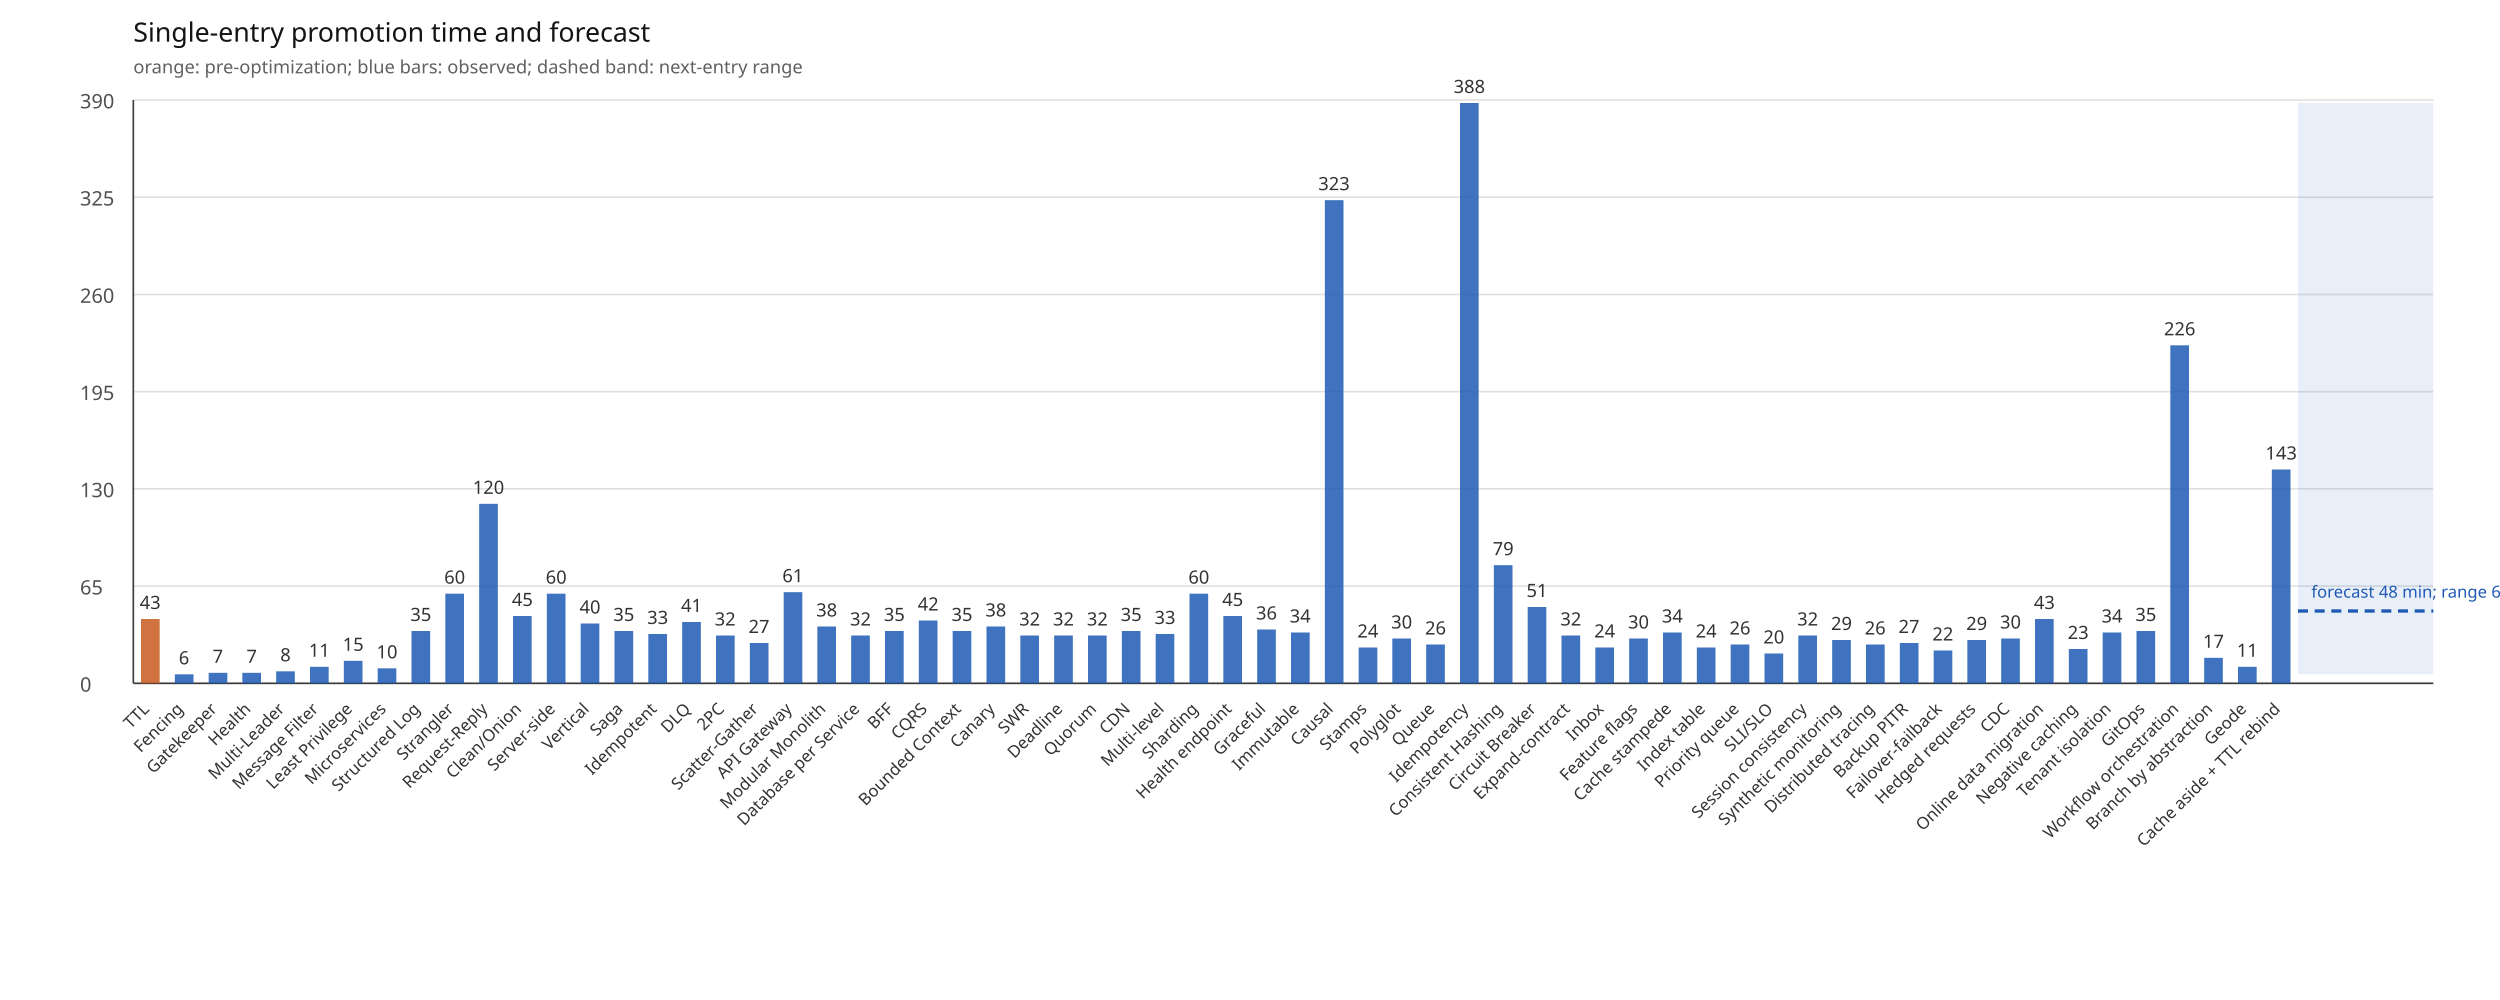
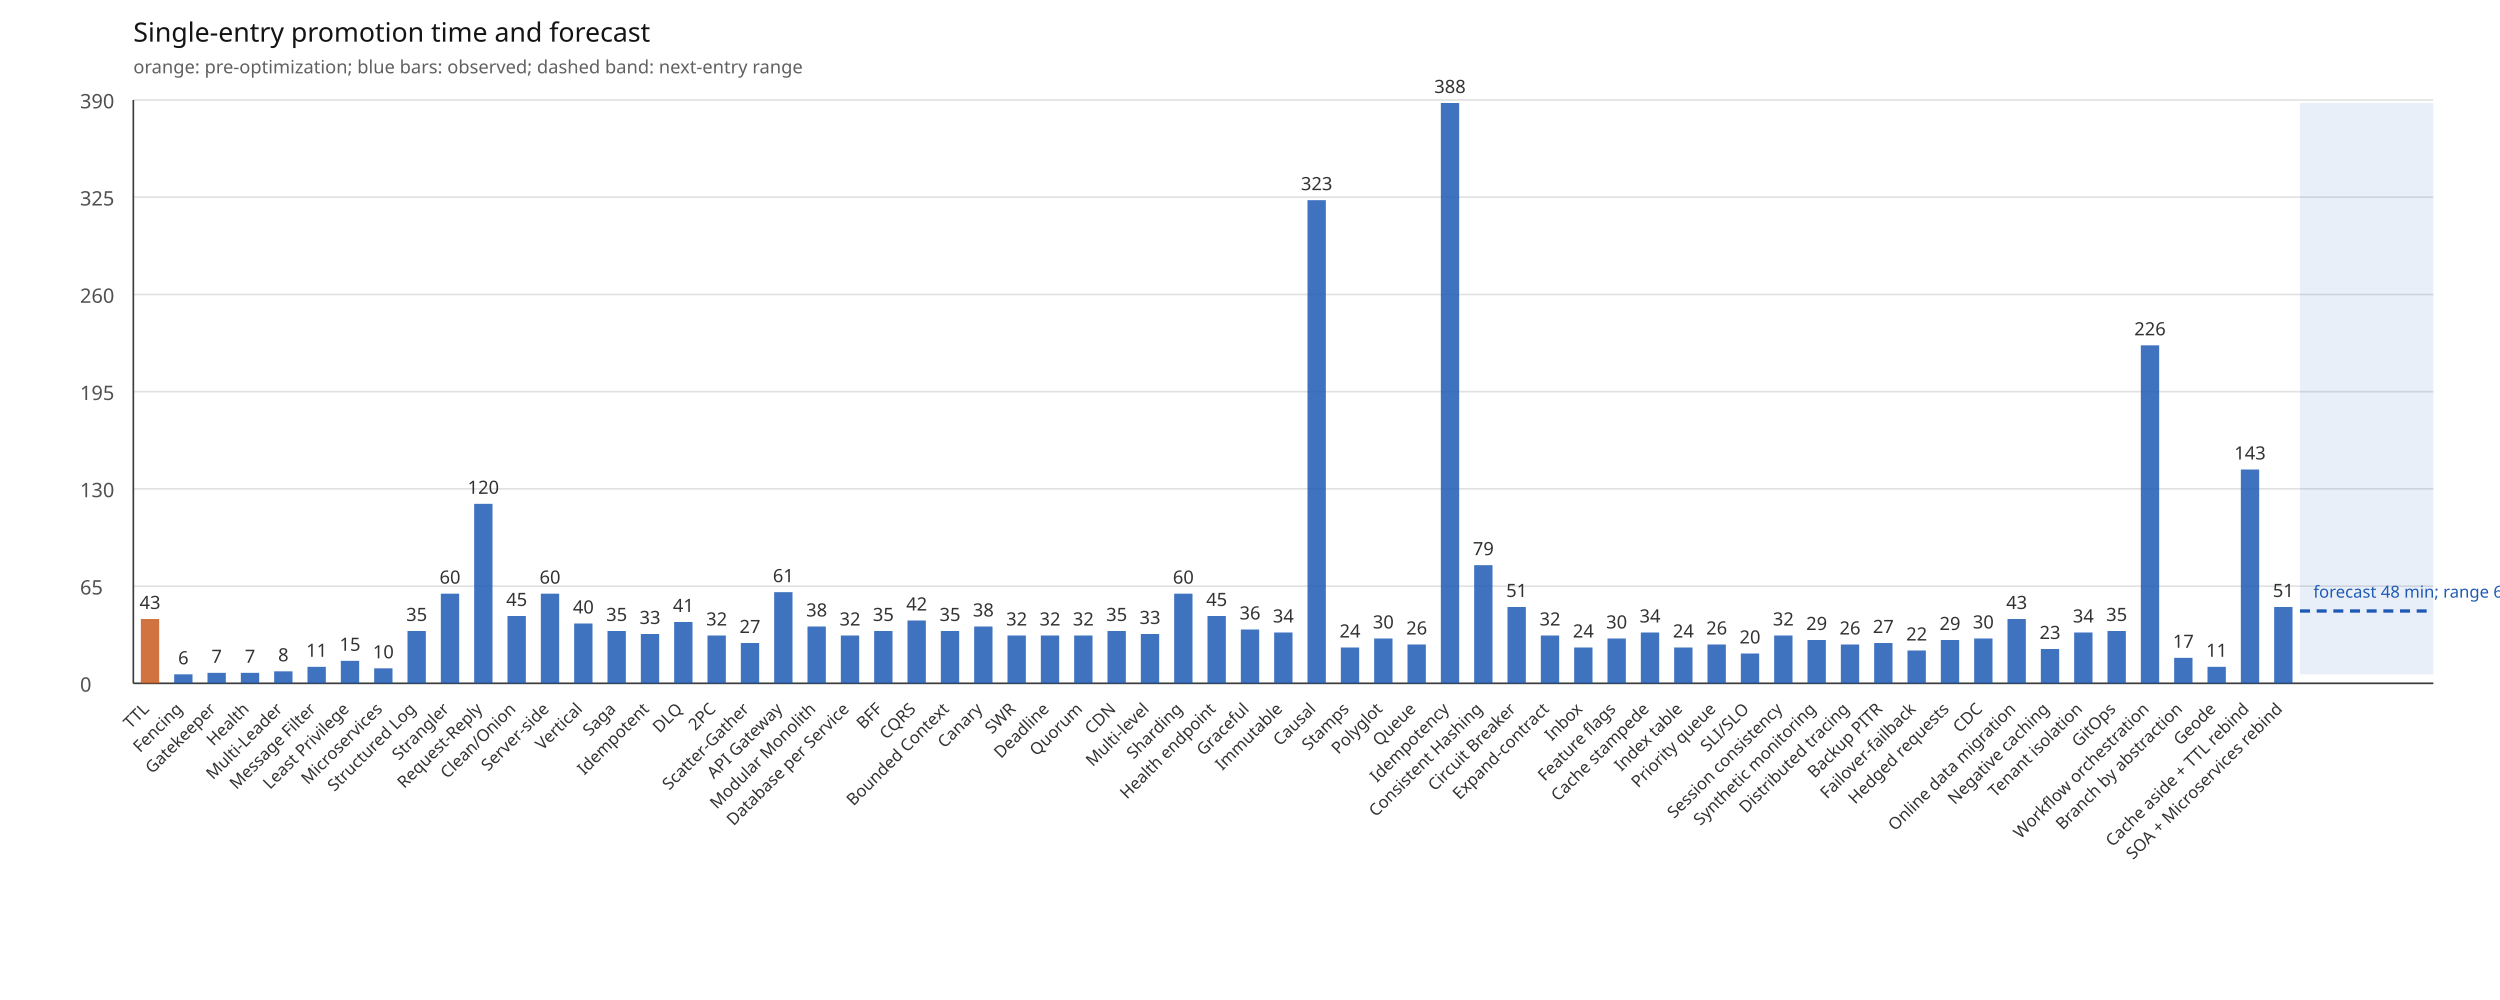
<svg xmlns="http://www.w3.org/2000/svg" width="1500" height="600" viewBox="0 0 1500 600">
  <rect width="100%" height="100%" fill="white" />
  <line x1="80" y1="410.0" x2="1460" y2="410.0" stroke="#e1e1e1" />
  <text x="48" y="415.0" font-family="Verdana" font-size="12" fill="#505050">0</text>
  <line x1="80" y1="351.7" x2="1460" y2="351.7" stroke="#e1e1e1" />
  <text x="48" y="356.7" font-family="Verdana" font-size="12" fill="#505050">65</text>
  <line x1="80" y1="293.3" x2="1460" y2="293.3" stroke="#e1e1e1" />
  <text x="48" y="298.3" font-family="Verdana" font-size="12" fill="#505050">130</text>
  <line x1="80" y1="235.0" x2="1460" y2="235.0" stroke="#e1e1e1" />
  <text x="48" y="240.0" font-family="Verdana" font-size="12" fill="#505050">195</text>
  <line x1="80" y1="176.7" x2="1460" y2="176.7" stroke="#e1e1e1" />
  <text x="48" y="181.7" font-family="Verdana" font-size="12" fill="#505050">260</text>
  <line x1="80" y1="118.3" x2="1460" y2="118.3" stroke="#e1e1e1" />
  <text x="48" y="123.3" font-family="Verdana" font-size="12" fill="#505050">325</text>
  <line x1="80" y1="60.0" x2="1460" y2="60.0" stroke="#e1e1e1" />
  <text x="48" y="65.0" font-family="Verdana" font-size="12" fill="#505050">390</text>
  <line x1="80" y1="60" x2="80" y2="410" stroke="#3c3c3c" />
  <line x1="80" y1="410" x2="1460" y2="410" stroke="#3c3c3c" />
-   <rect x="1378.8" y="61.8" width="81.2" height="342.8" fill="#1e5ab4" opacity="0.10" />
-   <line x1="1378.8" y1="366.6" x2="1460.0" y2="366.6" stroke="#1e5ab4" stroke-width="2" stroke-dasharray="6 4" />
-   <text x="1386.8" y="358.6" font-family="Verdana" font-size="10" fill="#1e5ab4">forecast 48 min; range 6-388 (n=64)</text>
-   <rect x="84.6" y="371.4" width="11.2" height="38.6" fill="#c85a1e" opacity="0.85" />
-   <text x="90.1" y="365.4" text-anchor="middle" font-family="Verdana" font-size="11" fill="#323232">43</text>
-   <text x="90.1" y="426.0" text-anchor="end" transform="rotate(-45 90.1 426.0)" font-family="Verdana" font-size="10" fill="#323232">TTL</text>
-   <rect x="104.9" y="404.6" width="11.2" height="5.4" fill="#1e5ab4" opacity="0.85" />
-   <text x="110.4" y="398.6" text-anchor="middle" font-family="Verdana" font-size="11" fill="#323232">6</text>
-   <text x="110.4" y="426.0" text-anchor="end" transform="rotate(-45 110.4 426.0)" font-family="Verdana" font-size="10" fill="#323232">Fencing</text>
-   <rect x="125.2" y="403.7" width="11.2" height="6.3" fill="#1e5ab4" opacity="0.85" />
-   <text x="130.7" y="397.7" text-anchor="middle" font-family="Verdana" font-size="11" fill="#323232">7</text>
-   <text x="130.7" y="426.0" text-anchor="end" transform="rotate(-45 130.7 426.0)" font-family="Verdana" font-size="10" fill="#323232">Gatekeeper</text>
-   <rect x="145.4" y="403.7" width="11.2" height="6.3" fill="#1e5ab4" opacity="0.85" />
-   <text x="151.0" y="397.7" text-anchor="middle" font-family="Verdana" font-size="11" fill="#323232">7</text>
-   <text x="151.0" y="426.0" text-anchor="end" transform="rotate(-45 151.0 426.0)" font-family="Verdana" font-size="10" fill="#323232">Health</text>
-   <rect x="165.7" y="402.8" width="11.2" height="7.2" fill="#1e5ab4" opacity="0.85" />
-   <text x="171.3" y="396.8" text-anchor="middle" font-family="Verdana" font-size="11" fill="#323232">8</text>
-   <text x="171.3" y="426.0" text-anchor="end" transform="rotate(-45 171.3 426.0)" font-family="Verdana" font-size="10" fill="#323232">Multi-Leader</text>
-   <rect x="186.0" y="400.1" width="11.2" height="9.9" fill="#1e5ab4" opacity="0.85" />
-   <text x="191.6" y="394.1" text-anchor="middle" font-family="Verdana" font-size="11" fill="#323232">11</text>
-   <text x="191.6" y="426.0" text-anchor="end" transform="rotate(-45 191.6 426.0)" font-family="Verdana" font-size="10" fill="#323232">Message Filter</text>
-   <rect x="206.3" y="396.5" width="11.2" height="13.5" fill="#1e5ab4" opacity="0.85" />
-   <text x="211.9" y="390.5" text-anchor="middle" font-family="Verdana" font-size="11" fill="#323232">15</text>
-   <text x="211.9" y="426.0" text-anchor="end" transform="rotate(-45 211.9 426.0)" font-family="Verdana" font-size="10" fill="#323232">Least Privilege</text>
-   <rect x="226.6" y="401.0" width="11.2" height="9.0" fill="#1e5ab4" opacity="0.85" />
-   <text x="232.2" y="395.0" text-anchor="middle" font-family="Verdana" font-size="11" fill="#323232">10</text>
-   <text x="232.2" y="426.0" text-anchor="end" transform="rotate(-45 232.2 426.0)" font-family="Verdana" font-size="10" fill="#323232">Microservices</text>
-   <rect x="246.9" y="378.6" width="11.2" height="31.4" fill="#1e5ab4" opacity="0.85" />
-   <text x="252.5" y="372.6" text-anchor="middle" font-family="Verdana" font-size="11" fill="#323232">35</text>
-   <text x="252.5" y="426.0" text-anchor="end" transform="rotate(-45 252.5 426.0)" font-family="Verdana" font-size="10" fill="#323232">Structured Log</text>
-   <rect x="267.2" y="356.2" width="11.2" height="53.8" fill="#1e5ab4" opacity="0.85" />
-   <text x="272.8" y="350.2" text-anchor="middle" font-family="Verdana" font-size="11" fill="#323232">60</text>
-   <text x="272.8" y="426.0" text-anchor="end" transform="rotate(-45 272.8 426.0)" font-family="Verdana" font-size="10" fill="#323232">Strangler</text>
-   <rect x="287.5" y="302.3" width="11.2" height="107.7" fill="#1e5ab4" opacity="0.85" />
-   <text x="293.1" y="296.3" text-anchor="middle" font-family="Verdana" font-size="11" fill="#323232">120</text>
-   <text x="293.1" y="426.0" text-anchor="end" transform="rotate(-45 293.1 426.0)" font-family="Verdana" font-size="10" fill="#323232">Request-Reply</text>
-   <rect x="307.8" y="369.6" width="11.2" height="40.4" fill="#1e5ab4" opacity="0.85" />
-   <text x="313.4" y="363.6" text-anchor="middle" font-family="Verdana" font-size="11" fill="#323232">45</text>
-   <text x="313.4" y="426.0" text-anchor="end" transform="rotate(-45 313.4 426.0)" font-family="Verdana" font-size="10" fill="#323232">Clean/Onion</text>
-   <rect x="328.1" y="356.2" width="11.2" height="53.8" fill="#1e5ab4" opacity="0.85" />
-   <text x="333.7" y="350.2" text-anchor="middle" font-family="Verdana" font-size="11" fill="#323232">60</text>
-   <text x="333.7" y="426.0" text-anchor="end" transform="rotate(-45 333.7 426.0)" font-family="Verdana" font-size="10" fill="#323232">Server-side</text>
-   <rect x="348.4" y="374.1" width="11.2" height="35.9" fill="#1e5ab4" opacity="0.85" />
-   <text x="354.0" y="368.1" text-anchor="middle" font-family="Verdana" font-size="11" fill="#323232">40</text>
-   <text x="354.0" y="426.0" text-anchor="end" transform="rotate(-45 354.0 426.0)" font-family="Verdana" font-size="10" fill="#323232">Vertical</text>
-   <rect x="368.7" y="378.6" width="11.2" height="31.4" fill="#1e5ab4" opacity="0.85" />
-   <text x="374.3" y="372.6" text-anchor="middle" font-family="Verdana" font-size="11" fill="#323232">35</text>
-   <text x="374.3" y="426.0" text-anchor="end" transform="rotate(-45 374.3 426.0)" font-family="Verdana" font-size="10" fill="#323232">Saga</text>
-   <rect x="389.0" y="380.4" width="11.2" height="29.6" fill="#1e5ab4" opacity="0.85" />
-   <text x="394.6" y="374.4" text-anchor="middle" font-family="Verdana" font-size="11" fill="#323232">33</text>
-   <text x="394.6" y="426.0" text-anchor="end" transform="rotate(-45 394.6 426.0)" font-family="Verdana" font-size="10" fill="#323232">Idempotent</text>
-   <rect x="409.3" y="373.2" width="11.2" height="36.8" fill="#1e5ab4" opacity="0.85" />
-   <text x="414.9" y="367.2" text-anchor="middle" font-family="Verdana" font-size="11" fill="#323232">41</text>
-   <text x="414.9" y="426.0" text-anchor="end" transform="rotate(-45 414.9 426.0)" font-family="Verdana" font-size="10" fill="#323232">DLQ</text>
-   <rect x="429.6" y="381.3" width="11.2" height="28.7" fill="#1e5ab4" opacity="0.85" />
-   <text x="435.1" y="375.3" text-anchor="middle" font-family="Verdana" font-size="11" fill="#323232">32</text>
-   <text x="435.1" y="426.0" text-anchor="end" transform="rotate(-45 435.1 426.0)" font-family="Verdana" font-size="10" fill="#323232">2PC</text>
-   <rect x="449.9" y="385.8" width="11.2" height="24.2" fill="#1e5ab4" opacity="0.85" />
-   <text x="455.4" y="379.8" text-anchor="middle" font-family="Verdana" font-size="11" fill="#323232">27</text>
-   <text x="455.4" y="426.0" text-anchor="end" transform="rotate(-45 455.4 426.0)" font-family="Verdana" font-size="10" fill="#323232">Scatter-Gather</text>
-   <rect x="470.2" y="355.3" width="11.2" height="54.7" fill="#1e5ab4" opacity="0.85" />
-   <text x="475.7" y="349.3" text-anchor="middle" font-family="Verdana" font-size="11" fill="#323232">61</text>
-   <text x="475.7" y="426.0" text-anchor="end" transform="rotate(-45 475.7 426.0)" font-family="Verdana" font-size="10" fill="#323232">API Gateway</text>
-   <rect x="490.4" y="375.9" width="11.2" height="34.1" fill="#1e5ab4" opacity="0.85" />
-   <text x="496.0" y="369.9" text-anchor="middle" font-family="Verdana" font-size="11" fill="#323232">38</text>
-   <text x="496.0" y="426.0" text-anchor="end" transform="rotate(-45 496.0 426.0)" font-family="Verdana" font-size="10" fill="#323232">Modular Monolith</text>
-   <rect x="510.7" y="381.3" width="11.2" height="28.7" fill="#1e5ab4" opacity="0.85" />
-   <text x="516.3" y="375.3" text-anchor="middle" font-family="Verdana" font-size="11" fill="#323232">32</text>
-   <text x="516.3" y="426.0" text-anchor="end" transform="rotate(-45 516.3 426.0)" font-family="Verdana" font-size="10" fill="#323232">Database per Service</text>
-   <rect x="531.0" y="378.6" width="11.2" height="31.4" fill="#1e5ab4" opacity="0.85" />
-   <text x="536.6" y="372.6" text-anchor="middle" font-family="Verdana" font-size="11" fill="#323232">35</text>
-   <text x="536.6" y="426.0" text-anchor="end" transform="rotate(-45 536.6 426.0)" font-family="Verdana" font-size="10" fill="#323232">BFF</text>
-   <rect x="551.3" y="372.3" width="11.2" height="37.7" fill="#1e5ab4" opacity="0.85" />
-   <text x="556.9" y="366.3" text-anchor="middle" font-family="Verdana" font-size="11" fill="#323232">42</text>
-   <text x="556.9" y="426.0" text-anchor="end" transform="rotate(-45 556.9 426.0)" font-family="Verdana" font-size="10" fill="#323232">CQRS</text>
-   <rect x="571.6" y="378.6" width="11.2" height="31.4" fill="#1e5ab4" opacity="0.85" />
-   <text x="577.2" y="372.6" text-anchor="middle" font-family="Verdana" font-size="11" fill="#323232">35</text>
-   <text x="577.2" y="426.0" text-anchor="end" transform="rotate(-45 577.2 426.0)" font-family="Verdana" font-size="10" fill="#323232">Bounded Context</text>
-   <rect x="591.9" y="375.9" width="11.2" height="34.1" fill="#1e5ab4" opacity="0.85" />
-   <text x="597.5" y="369.9" text-anchor="middle" font-family="Verdana" font-size="11" fill="#323232">38</text>
-   <text x="597.5" y="426.0" text-anchor="end" transform="rotate(-45 597.5 426.0)" font-family="Verdana" font-size="10" fill="#323232">Canary</text>
-   <rect x="612.2" y="381.3" width="11.2" height="28.7" fill="#1e5ab4" opacity="0.85" />
-   <text x="617.8" y="375.3" text-anchor="middle" font-family="Verdana" font-size="11" fill="#323232">32</text>
-   <text x="617.8" y="426.0" text-anchor="end" transform="rotate(-45 617.8 426.0)" font-family="Verdana" font-size="10" fill="#323232">SWR</text>
-   <rect x="632.5" y="381.3" width="11.2" height="28.7" fill="#1e5ab4" opacity="0.85" />
-   <text x="638.1" y="375.3" text-anchor="middle" font-family="Verdana" font-size="11" fill="#323232">32</text>
-   <text x="638.1" y="426.0" text-anchor="end" transform="rotate(-45 638.1 426.0)" font-family="Verdana" font-size="10" fill="#323232">Deadline</text>
-   <rect x="652.8" y="381.3" width="11.2" height="28.7" fill="#1e5ab4" opacity="0.85" />
-   <text x="658.4" y="375.3" text-anchor="middle" font-family="Verdana" font-size="11" fill="#323232">32</text>
-   <text x="658.4" y="426.0" text-anchor="end" transform="rotate(-45 658.4 426.0)" font-family="Verdana" font-size="10" fill="#323232">Quorum</text>
-   <rect x="673.1" y="378.6" width="11.2" height="31.4" fill="#1e5ab4" opacity="0.85" />
-   <text x="678.7" y="372.6" text-anchor="middle" font-family="Verdana" font-size="11" fill="#323232">35</text>
-   <text x="678.7" y="426.0" text-anchor="end" transform="rotate(-45 678.7 426.0)" font-family="Verdana" font-size="10" fill="#323232">CDN</text>
-   <rect x="693.4" y="380.4" width="11.2" height="29.6" fill="#1e5ab4" opacity="0.85" />
-   <text x="699.0" y="374.4" text-anchor="middle" font-family="Verdana" font-size="11" fill="#323232">33</text>
-   <text x="699.0" y="426.0" text-anchor="end" transform="rotate(-45 699.0 426.0)" font-family="Verdana" font-size="10" fill="#323232">Multi-level</text>
-   <rect x="713.7" y="356.2" width="11.2" height="53.8" fill="#1e5ab4" opacity="0.85" />
-   <text x="719.3" y="350.2" text-anchor="middle" font-family="Verdana" font-size="11" fill="#323232">60</text>
-   <text x="719.3" y="426.0" text-anchor="end" transform="rotate(-45 719.3 426.0)" font-family="Verdana" font-size="10" fill="#323232">Sharding</text>
-   <rect x="734.0" y="369.6" width="11.2" height="40.4" fill="#1e5ab4" opacity="0.85" />
-   <text x="739.6" y="363.6" text-anchor="middle" font-family="Verdana" font-size="11" fill="#323232">45</text>
-   <text x="739.6" y="426.0" text-anchor="end" transform="rotate(-45 739.6 426.0)" font-family="Verdana" font-size="10" fill="#323232">Health endpoint</text>
-   <rect x="754.3" y="377.7" width="11.2" height="32.3" fill="#1e5ab4" opacity="0.85" />
-   <text x="759.9" y="371.7" text-anchor="middle" font-family="Verdana" font-size="11" fill="#323232">36</text>
-   <text x="759.9" y="426.0" text-anchor="end" transform="rotate(-45 759.9 426.0)" font-family="Verdana" font-size="10" fill="#323232">Graceful</text>
-   <rect x="774.6" y="379.5" width="11.2" height="30.5" fill="#1e5ab4" opacity="0.85" />
-   <text x="780.1" y="373.5" text-anchor="middle" font-family="Verdana" font-size="11" fill="#323232">34</text>
-   <text x="780.1" y="426.0" text-anchor="end" transform="rotate(-45 780.1 426.0)" font-family="Verdana" font-size="10" fill="#323232">Immutable</text>
-   <rect x="794.9" y="120.1" width="11.2" height="289.9" fill="#1e5ab4" opacity="0.85" />
-   <text x="800.4" y="114.1" text-anchor="middle" font-family="Verdana" font-size="11" fill="#323232">323</text>
-   <text x="800.4" y="426.0" text-anchor="end" transform="rotate(-45 800.4 426.0)" font-family="Verdana" font-size="10" fill="#323232">Causal</text>
-   <rect x="815.2" y="388.5" width="11.2" height="21.5" fill="#1e5ab4" opacity="0.85" />
-   <text x="820.7" y="382.5" text-anchor="middle" font-family="Verdana" font-size="11" fill="#323232">24</text>
-   <text x="820.7" y="426.0" text-anchor="end" transform="rotate(-45 820.7 426.0)" font-family="Verdana" font-size="10" fill="#323232">Stamps</text>
-   <rect x="835.4" y="383.1" width="11.2" height="26.9" fill="#1e5ab4" opacity="0.85" />
-   <text x="841.0" y="377.1" text-anchor="middle" font-family="Verdana" font-size="11" fill="#323232">30</text>
-   <text x="841.0" y="426.0" text-anchor="end" transform="rotate(-45 841.0 426.0)" font-family="Verdana" font-size="10" fill="#323232">Polyglot</text>
-   <rect x="855.7" y="386.7" width="11.2" height="23.3" fill="#1e5ab4" opacity="0.85" />
-   <text x="861.3" y="380.7" text-anchor="middle" font-family="Verdana" font-size="11" fill="#323232">26</text>
-   <text x="861.3" y="426.0" text-anchor="end" transform="rotate(-45 861.3 426.0)" font-family="Verdana" font-size="10" fill="#323232">Queue</text>
-   <rect x="876.0" y="61.8" width="11.2" height="348.2" fill="#1e5ab4" opacity="0.85" />
-   <text x="881.6" y="55.8" text-anchor="middle" font-family="Verdana" font-size="11" fill="#323232">388</text>
-   <text x="881.6" y="426.0" text-anchor="end" transform="rotate(-45 881.6 426.0)" font-family="Verdana" font-size="10" fill="#323232">Idempotency</text>
-   <rect x="896.3" y="339.1" width="11.2" height="70.9" fill="#1e5ab4" opacity="0.85" />
-   <text x="901.9" y="333.1" text-anchor="middle" font-family="Verdana" font-size="11" fill="#323232">79</text>
-   <text x="901.9" y="426.0" text-anchor="end" transform="rotate(-45 901.9 426.0)" font-family="Verdana" font-size="10" fill="#323232">Consistent Hashing</text>
-   <rect x="916.6" y="364.2" width="11.2" height="45.8" fill="#1e5ab4" opacity="0.85" />
-   <text x="922.2" y="358.2" text-anchor="middle" font-family="Verdana" font-size="11" fill="#323232">51</text>
-   <text x="922.2" y="426.0" text-anchor="end" transform="rotate(-45 922.2 426.0)" font-family="Verdana" font-size="10" fill="#323232">Circuit Breaker</text>
-   <rect x="936.9" y="381.3" width="11.2" height="28.7" fill="#1e5ab4" opacity="0.85" />
-   <text x="942.5" y="375.3" text-anchor="middle" font-family="Verdana" font-size="11" fill="#323232">32</text>
-   <text x="942.5" y="426.0" text-anchor="end" transform="rotate(-45 942.5 426.0)" font-family="Verdana" font-size="10" fill="#323232">Expand-contract</text>
-   <rect x="957.2" y="388.5" width="11.2" height="21.5" fill="#1e5ab4" opacity="0.85" />
-   <text x="962.8" y="382.5" text-anchor="middle" font-family="Verdana" font-size="11" fill="#323232">24</text>
-   <text x="962.8" y="426.0" text-anchor="end" transform="rotate(-45 962.8 426.0)" font-family="Verdana" font-size="10" fill="#323232">Inbox</text>
-   <rect x="977.5" y="383.1" width="11.2" height="26.9" fill="#1e5ab4" opacity="0.85" />
-   <text x="983.1" y="377.1" text-anchor="middle" font-family="Verdana" font-size="11" fill="#323232">30</text>
-   <text x="983.1" y="426.0" text-anchor="end" transform="rotate(-45 983.1 426.0)" font-family="Verdana" font-size="10" fill="#323232">Feature flags</text>
-   <rect x="997.8" y="379.5" width="11.2" height="30.5" fill="#1e5ab4" opacity="0.85" />
-   <text x="1003.4" y="373.5" text-anchor="middle" font-family="Verdana" font-size="11" fill="#323232">34</text>
-   <text x="1003.4" y="426.0" text-anchor="end" transform="rotate(-45 1003.4 426.0)" font-family="Verdana" font-size="10" fill="#323232">Cache stampede</text>
-   <rect x="1018.1" y="388.5" width="11.2" height="21.5" fill="#1e5ab4" opacity="0.85" />
-   <text x="1023.7" y="382.5" text-anchor="middle" font-family="Verdana" font-size="11" fill="#323232">24</text>
-   <text x="1023.7" y="426.0" text-anchor="end" transform="rotate(-45 1023.7 426.0)" font-family="Verdana" font-size="10" fill="#323232">Index table</text>
-   <rect x="1038.4" y="386.7" width="11.2" height="23.3" fill="#1e5ab4" opacity="0.85" />
-   <text x="1044.0" y="380.7" text-anchor="middle" font-family="Verdana" font-size="11" fill="#323232">26</text>
-   <text x="1044.0" y="426.0" text-anchor="end" transform="rotate(-45 1044.0 426.0)" font-family="Verdana" font-size="10" fill="#323232">Priority queue</text>
-   <rect x="1058.7" y="392.1" width="11.2" height="17.9" fill="#1e5ab4" opacity="0.85" />
-   <text x="1064.3" y="386.1" text-anchor="middle" font-family="Verdana" font-size="11" fill="#323232">20</text>
-   <text x="1064.3" y="426.0" text-anchor="end" transform="rotate(-45 1064.3 426.0)" font-family="Verdana" font-size="10" fill="#323232">SLI/SLO</text>
-   <rect x="1079.0" y="381.3" width="11.2" height="28.7" fill="#1e5ab4" opacity="0.85" />
-   <text x="1084.6" y="375.3" text-anchor="middle" font-family="Verdana" font-size="11" fill="#323232">32</text>
-   <text x="1084.6" y="426.0" text-anchor="end" transform="rotate(-45 1084.6 426.0)" font-family="Verdana" font-size="10" fill="#323232">Session consistency</text>
-   <rect x="1099.3" y="384.0" width="11.2" height="26.0" fill="#1e5ab4" opacity="0.85" />
-   <text x="1104.9" y="378.0" text-anchor="middle" font-family="Verdana" font-size="11" fill="#323232">29</text>
-   <text x="1104.9" y="426.0" text-anchor="end" transform="rotate(-45 1104.9 426.0)" font-family="Verdana" font-size="10" fill="#323232">Synthetic monitoring</text>
-   <rect x="1119.6" y="386.7" width="11.2" height="23.3" fill="#1e5ab4" opacity="0.85" />
-   <text x="1125.1" y="380.7" text-anchor="middle" font-family="Verdana" font-size="11" fill="#323232">26</text>
-   <text x="1125.1" y="426.0" text-anchor="end" transform="rotate(-45 1125.1 426.0)" font-family="Verdana" font-size="10" fill="#323232">Distributed tracing</text>
-   <rect x="1139.9" y="385.8" width="11.2" height="24.2" fill="#1e5ab4" opacity="0.85" />
-   <text x="1145.4" y="379.8" text-anchor="middle" font-family="Verdana" font-size="11" fill="#323232">27</text>
-   <text x="1145.4" y="426.0" text-anchor="end" transform="rotate(-45 1145.4 426.0)" font-family="Verdana" font-size="10" fill="#323232">Backup PITR</text>
-   <rect x="1160.2" y="390.3" width="11.2" height="19.7" fill="#1e5ab4" opacity="0.85" />
-   <text x="1165.7" y="384.3" text-anchor="middle" font-family="Verdana" font-size="11" fill="#323232">22</text>
-   <text x="1165.7" y="426.0" text-anchor="end" transform="rotate(-45 1165.7 426.0)" font-family="Verdana" font-size="10" fill="#323232">Failover-failback</text>
-   <rect x="1180.4" y="384.0" width="11.2" height="26.0" fill="#1e5ab4" opacity="0.85" />
-   <text x="1186.0" y="378.0" text-anchor="middle" font-family="Verdana" font-size="11" fill="#323232">29</text>
-   <text x="1186.0" y="426.0" text-anchor="end" transform="rotate(-45 1186.0 426.0)" font-family="Verdana" font-size="10" fill="#323232">Hedged requests</text>
-   <rect x="1200.7" y="383.1" width="11.2" height="26.9" fill="#1e5ab4" opacity="0.85" />
-   <text x="1206.3" y="377.1" text-anchor="middle" font-family="Verdana" font-size="11" fill="#323232">30</text>
-   <text x="1206.3" y="426.0" text-anchor="end" transform="rotate(-45 1206.3 426.0)" font-family="Verdana" font-size="10" fill="#323232">CDC</text>
-   <rect x="1221.0" y="371.4" width="11.2" height="38.6" fill="#1e5ab4" opacity="0.85" />
-   <text x="1226.6" y="365.4" text-anchor="middle" font-family="Verdana" font-size="11" fill="#323232">43</text>
-   <text x="1226.6" y="426.0" text-anchor="end" transform="rotate(-45 1226.6 426.0)" font-family="Verdana" font-size="10" fill="#323232">Online data migration</text>
-   <rect x="1241.3" y="389.4" width="11.2" height="20.6" fill="#1e5ab4" opacity="0.85" />
-   <text x="1246.9" y="383.4" text-anchor="middle" font-family="Verdana" font-size="11" fill="#323232">23</text>
-   <text x="1246.9" y="426.0" text-anchor="end" transform="rotate(-45 1246.9 426.0)" font-family="Verdana" font-size="10" fill="#323232">Negative caching</text>
-   <rect x="1261.6" y="379.5" width="11.2" height="30.5" fill="#1e5ab4" opacity="0.85" />
-   <text x="1267.2" y="373.5" text-anchor="middle" font-family="Verdana" font-size="11" fill="#323232">34</text>
-   <text x="1267.2" y="426.0" text-anchor="end" transform="rotate(-45 1267.2 426.0)" font-family="Verdana" font-size="10" fill="#323232">Tenant isolation</text>
-   <rect x="1281.9" y="378.6" width="11.2" height="31.4" fill="#1e5ab4" opacity="0.85" />
-   <text x="1287.5" y="372.6" text-anchor="middle" font-family="Verdana" font-size="11" fill="#323232">35</text>
-   <text x="1287.5" y="426.0" text-anchor="end" transform="rotate(-45 1287.5 426.0)" font-family="Verdana" font-size="10" fill="#323232">GitOps</text>
-   <rect x="1302.2" y="207.2" width="11.2" height="202.8" fill="#1e5ab4" opacity="0.85" />
-   <text x="1307.8" y="201.2" text-anchor="middle" font-family="Verdana" font-size="11" fill="#323232">226</text>
-   <text x="1307.8" y="426.0" text-anchor="end" transform="rotate(-45 1307.8 426.0)" font-family="Verdana" font-size="10" fill="#323232">Workflow orchestration</text>
-   <rect x="1322.5" y="394.7" width="11.2" height="15.3" fill="#1e5ab4" opacity="0.85" />
-   <text x="1328.1" y="388.7" text-anchor="middle" font-family="Verdana" font-size="11" fill="#323232">17</text>
-   <text x="1328.1" y="426.0" text-anchor="end" transform="rotate(-45 1328.1 426.0)" font-family="Verdana" font-size="10" fill="#323232">Branch by abstraction</text>
-   <rect x="1342.8" y="400.1" width="11.2" height="9.9" fill="#1e5ab4" opacity="0.85" />
-   <text x="1348.4" y="394.1" text-anchor="middle" font-family="Verdana" font-size="11" fill="#323232">11</text>
-   <text x="1348.4" y="426.0" text-anchor="end" transform="rotate(-45 1348.4 426.0)" font-family="Verdana" font-size="10" fill="#323232">Geode</text>
-   <rect x="1363.1" y="281.7" width="11.2" height="128.3" fill="#1e5ab4" opacity="0.85" />
-   <text x="1368.7" y="275.7" text-anchor="middle" font-family="Verdana" font-size="11" fill="#323232">143</text>
-   <text x="1368.7" y="426.0" text-anchor="end" transform="rotate(-45 1368.7 426.0)" font-family="Verdana" font-size="10" fill="#323232">Cache aside + TTL rebind</text>
+   <rect x="1380.0" y="61.8" width="80.0" height="342.8" fill="#1e5ab4" opacity="0.10" />
+   <line x1="1380.0" y1="366.6" x2="1460.0" y2="366.6" stroke="#1e5ab4" stroke-width="2" stroke-dasharray="6 4" />
+   <text x="1388.0" y="358.6" font-family="Verdana" font-size="10" fill="#1e5ab4">forecast 48 min; range 6-388 (n=65)</text>
+   <rect x="84.5" y="371.4" width="11.0" height="38.6" fill="#c85a1e" opacity="0.85" />
+   <text x="90.0" y="365.4" text-anchor="middle" font-family="Verdana" font-size="11" fill="#323232">43</text>
+   <text x="90.0" y="426.0" text-anchor="end" transform="rotate(-45 90.0 426.0)" font-family="Verdana" font-size="10" fill="#323232">TTL</text>
+   <rect x="104.5" y="404.6" width="11.0" height="5.4" fill="#1e5ab4" opacity="0.85" />
+   <text x="110.0" y="398.6" text-anchor="middle" font-family="Verdana" font-size="11" fill="#323232">6</text>
+   <text x="110.0" y="426.0" text-anchor="end" transform="rotate(-45 110.0 426.0)" font-family="Verdana" font-size="10" fill="#323232">Fencing</text>
+   <rect x="124.5" y="403.7" width="11.0" height="6.3" fill="#1e5ab4" opacity="0.85" />
+   <text x="130.0" y="397.7" text-anchor="middle" font-family="Verdana" font-size="11" fill="#323232">7</text>
+   <text x="130.0" y="426.0" text-anchor="end" transform="rotate(-45 130.0 426.0)" font-family="Verdana" font-size="10" fill="#323232">Gatekeeper</text>
+   <rect x="144.5" y="403.7" width="11.0" height="6.3" fill="#1e5ab4" opacity="0.85" />
+   <text x="150.0" y="397.7" text-anchor="middle" font-family="Verdana" font-size="11" fill="#323232">7</text>
+   <text x="150.0" y="426.0" text-anchor="end" transform="rotate(-45 150.0 426.0)" font-family="Verdana" font-size="10" fill="#323232">Health</text>
+   <rect x="164.5" y="402.8" width="11.0" height="7.2" fill="#1e5ab4" opacity="0.85" />
+   <text x="170.0" y="396.8" text-anchor="middle" font-family="Verdana" font-size="11" fill="#323232">8</text>
+   <text x="170.0" y="426.0" text-anchor="end" transform="rotate(-45 170.0 426.0)" font-family="Verdana" font-size="10" fill="#323232">Multi-Leader</text>
+   <rect x="184.5" y="400.1" width="11.0" height="9.9" fill="#1e5ab4" opacity="0.85" />
+   <text x="190.0" y="394.1" text-anchor="middle" font-family="Verdana" font-size="11" fill="#323232">11</text>
+   <text x="190.0" y="426.0" text-anchor="end" transform="rotate(-45 190.0 426.0)" font-family="Verdana" font-size="10" fill="#323232">Message Filter</text>
+   <rect x="204.5" y="396.5" width="11.0" height="13.5" fill="#1e5ab4" opacity="0.85" />
+   <text x="210.0" y="390.5" text-anchor="middle" font-family="Verdana" font-size="11" fill="#323232">15</text>
+   <text x="210.0" y="426.0" text-anchor="end" transform="rotate(-45 210.0 426.0)" font-family="Verdana" font-size="10" fill="#323232">Least Privilege</text>
+   <rect x="224.5" y="401.0" width="11.0" height="9.0" fill="#1e5ab4" opacity="0.85" />
+   <text x="230.0" y="395.0" text-anchor="middle" font-family="Verdana" font-size="11" fill="#323232">10</text>
+   <text x="230.0" y="426.0" text-anchor="end" transform="rotate(-45 230.0 426.0)" font-family="Verdana" font-size="10" fill="#323232">Microservices</text>
+   <rect x="244.5" y="378.6" width="11.0" height="31.4" fill="#1e5ab4" opacity="0.85" />
+   <text x="250.0" y="372.6" text-anchor="middle" font-family="Verdana" font-size="11" fill="#323232">35</text>
+   <text x="250.0" y="426.0" text-anchor="end" transform="rotate(-45 250.0 426.0)" font-family="Verdana" font-size="10" fill="#323232">Structured Log</text>
+   <rect x="264.5" y="356.2" width="11.0" height="53.8" fill="#1e5ab4" opacity="0.85" />
+   <text x="270.0" y="350.2" text-anchor="middle" font-family="Verdana" font-size="11" fill="#323232">60</text>
+   <text x="270.0" y="426.0" text-anchor="end" transform="rotate(-45 270.0 426.0)" font-family="Verdana" font-size="10" fill="#323232">Strangler</text>
+   <rect x="284.5" y="302.3" width="11.0" height="107.7" fill="#1e5ab4" opacity="0.85" />
+   <text x="290.0" y="296.3" text-anchor="middle" font-family="Verdana" font-size="11" fill="#323232">120</text>
+   <text x="290.0" y="426.0" text-anchor="end" transform="rotate(-45 290.0 426.0)" font-family="Verdana" font-size="10" fill="#323232">Request-Reply</text>
+   <rect x="304.5" y="369.6" width="11.0" height="40.4" fill="#1e5ab4" opacity="0.85" />
+   <text x="310.0" y="363.6" text-anchor="middle" font-family="Verdana" font-size="11" fill="#323232">45</text>
+   <text x="310.0" y="426.0" text-anchor="end" transform="rotate(-45 310.0 426.0)" font-family="Verdana" font-size="10" fill="#323232">Clean/Onion</text>
+   <rect x="324.5" y="356.2" width="11.0" height="53.8" fill="#1e5ab4" opacity="0.85" />
+   <text x="330.0" y="350.2" text-anchor="middle" font-family="Verdana" font-size="11" fill="#323232">60</text>
+   <text x="330.0" y="426.0" text-anchor="end" transform="rotate(-45 330.0 426.0)" font-family="Verdana" font-size="10" fill="#323232">Server-side</text>
+   <rect x="344.5" y="374.1" width="11.0" height="35.9" fill="#1e5ab4" opacity="0.85" />
+   <text x="350.0" y="368.1" text-anchor="middle" font-family="Verdana" font-size="11" fill="#323232">40</text>
+   <text x="350.0" y="426.0" text-anchor="end" transform="rotate(-45 350.0 426.0)" font-family="Verdana" font-size="10" fill="#323232">Vertical</text>
+   <rect x="364.5" y="378.6" width="11.0" height="31.4" fill="#1e5ab4" opacity="0.85" />
+   <text x="370.0" y="372.6" text-anchor="middle" font-family="Verdana" font-size="11" fill="#323232">35</text>
+   <text x="370.0" y="426.0" text-anchor="end" transform="rotate(-45 370.0 426.0)" font-family="Verdana" font-size="10" fill="#323232">Saga</text>
+   <rect x="384.5" y="380.4" width="11.0" height="29.6" fill="#1e5ab4" opacity="0.85" />
+   <text x="390.0" y="374.4" text-anchor="middle" font-family="Verdana" font-size="11" fill="#323232">33</text>
+   <text x="390.0" y="426.0" text-anchor="end" transform="rotate(-45 390.0 426.0)" font-family="Verdana" font-size="10" fill="#323232">Idempotent</text>
+   <rect x="404.5" y="373.2" width="11.0" height="36.8" fill="#1e5ab4" opacity="0.85" />
+   <text x="410.0" y="367.2" text-anchor="middle" font-family="Verdana" font-size="11" fill="#323232">41</text>
+   <text x="410.0" y="426.0" text-anchor="end" transform="rotate(-45 410.0 426.0)" font-family="Verdana" font-size="10" fill="#323232">DLQ</text>
+   <rect x="424.5" y="381.3" width="11.0" height="28.7" fill="#1e5ab4" opacity="0.85" />
+   <text x="430.0" y="375.3" text-anchor="middle" font-family="Verdana" font-size="11" fill="#323232">32</text>
+   <text x="430.0" y="426.0" text-anchor="end" transform="rotate(-45 430.0 426.0)" font-family="Verdana" font-size="10" fill="#323232">2PC</text>
+   <rect x="444.5" y="385.8" width="11.0" height="24.2" fill="#1e5ab4" opacity="0.85" />
+   <text x="450.0" y="379.8" text-anchor="middle" font-family="Verdana" font-size="11" fill="#323232">27</text>
+   <text x="450.0" y="426.0" text-anchor="end" transform="rotate(-45 450.0 426.0)" font-family="Verdana" font-size="10" fill="#323232">Scatter-Gather</text>
+   <rect x="464.5" y="355.3" width="11.0" height="54.7" fill="#1e5ab4" opacity="0.85" />
+   <text x="470.0" y="349.3" text-anchor="middle" font-family="Verdana" font-size="11" fill="#323232">61</text>
+   <text x="470.0" y="426.0" text-anchor="end" transform="rotate(-45 470.0 426.0)" font-family="Verdana" font-size="10" fill="#323232">API Gateway</text>
+   <rect x="484.5" y="375.9" width="11.0" height="34.1" fill="#1e5ab4" opacity="0.85" />
+   <text x="490.0" y="369.9" text-anchor="middle" font-family="Verdana" font-size="11" fill="#323232">38</text>
+   <text x="490.0" y="426.0" text-anchor="end" transform="rotate(-45 490.0 426.0)" font-family="Verdana" font-size="10" fill="#323232">Modular Monolith</text>
+   <rect x="504.5" y="381.3" width="11.0" height="28.7" fill="#1e5ab4" opacity="0.85" />
+   <text x="510.0" y="375.3" text-anchor="middle" font-family="Verdana" font-size="11" fill="#323232">32</text>
+   <text x="510.0" y="426.0" text-anchor="end" transform="rotate(-45 510.0 426.0)" font-family="Verdana" font-size="10" fill="#323232">Database per Service</text>
+   <rect x="524.5" y="378.6" width="11.0" height="31.4" fill="#1e5ab4" opacity="0.85" />
+   <text x="530.0" y="372.6" text-anchor="middle" font-family="Verdana" font-size="11" fill="#323232">35</text>
+   <text x="530.0" y="426.0" text-anchor="end" transform="rotate(-45 530.0 426.0)" font-family="Verdana" font-size="10" fill="#323232">BFF</text>
+   <rect x="544.5" y="372.3" width="11.0" height="37.7" fill="#1e5ab4" opacity="0.85" />
+   <text x="550.0" y="366.3" text-anchor="middle" font-family="Verdana" font-size="11" fill="#323232">42</text>
+   <text x="550.0" y="426.0" text-anchor="end" transform="rotate(-45 550.0 426.0)" font-family="Verdana" font-size="10" fill="#323232">CQRS</text>
+   <rect x="564.5" y="378.6" width="11.0" height="31.4" fill="#1e5ab4" opacity="0.85" />
+   <text x="570.0" y="372.6" text-anchor="middle" font-family="Verdana" font-size="11" fill="#323232">35</text>
+   <text x="570.0" y="426.0" text-anchor="end" transform="rotate(-45 570.0 426.0)" font-family="Verdana" font-size="10" fill="#323232">Bounded Context</text>
+   <rect x="584.5" y="375.9" width="11.0" height="34.1" fill="#1e5ab4" opacity="0.85" />
+   <text x="590.0" y="369.9" text-anchor="middle" font-family="Verdana" font-size="11" fill="#323232">38</text>
+   <text x="590.0" y="426.0" text-anchor="end" transform="rotate(-45 590.0 426.0)" font-family="Verdana" font-size="10" fill="#323232">Canary</text>
+   <rect x="604.5" y="381.3" width="11.0" height="28.7" fill="#1e5ab4" opacity="0.85" />
+   <text x="610.0" y="375.3" text-anchor="middle" font-family="Verdana" font-size="11" fill="#323232">32</text>
+   <text x="610.0" y="426.0" text-anchor="end" transform="rotate(-45 610.0 426.0)" font-family="Verdana" font-size="10" fill="#323232">SWR</text>
+   <rect x="624.5" y="381.3" width="11.0" height="28.7" fill="#1e5ab4" opacity="0.85" />
+   <text x="630.0" y="375.3" text-anchor="middle" font-family="Verdana" font-size="11" fill="#323232">32</text>
+   <text x="630.0" y="426.0" text-anchor="end" transform="rotate(-45 630.0 426.0)" font-family="Verdana" font-size="10" fill="#323232">Deadline</text>
+   <rect x="644.5" y="381.3" width="11.0" height="28.7" fill="#1e5ab4" opacity="0.85" />
+   <text x="650.0" y="375.3" text-anchor="middle" font-family="Verdana" font-size="11" fill="#323232">32</text>
+   <text x="650.0" y="426.0" text-anchor="end" transform="rotate(-45 650.0 426.0)" font-family="Verdana" font-size="10" fill="#323232">Quorum</text>
+   <rect x="664.5" y="378.6" width="11.0" height="31.4" fill="#1e5ab4" opacity="0.85" />
+   <text x="670.0" y="372.6" text-anchor="middle" font-family="Verdana" font-size="11" fill="#323232">35</text>
+   <text x="670.0" y="426.0" text-anchor="end" transform="rotate(-45 670.0 426.0)" font-family="Verdana" font-size="10" fill="#323232">CDN</text>
+   <rect x="684.5" y="380.4" width="11.0" height="29.6" fill="#1e5ab4" opacity="0.85" />
+   <text x="690.0" y="374.4" text-anchor="middle" font-family="Verdana" font-size="11" fill="#323232">33</text>
+   <text x="690.0" y="426.0" text-anchor="end" transform="rotate(-45 690.0 426.0)" font-family="Verdana" font-size="10" fill="#323232">Multi-level</text>
+   <rect x="704.5" y="356.2" width="11.0" height="53.8" fill="#1e5ab4" opacity="0.85" />
+   <text x="710.0" y="350.2" text-anchor="middle" font-family="Verdana" font-size="11" fill="#323232">60</text>
+   <text x="710.0" y="426.0" text-anchor="end" transform="rotate(-45 710.0 426.0)" font-family="Verdana" font-size="10" fill="#323232">Sharding</text>
+   <rect x="724.5" y="369.6" width="11.0" height="40.4" fill="#1e5ab4" opacity="0.85" />
+   <text x="730.0" y="363.6" text-anchor="middle" font-family="Verdana" font-size="11" fill="#323232">45</text>
+   <text x="730.0" y="426.0" text-anchor="end" transform="rotate(-45 730.0 426.0)" font-family="Verdana" font-size="10" fill="#323232">Health endpoint</text>
+   <rect x="744.5" y="377.7" width="11.0" height="32.3" fill="#1e5ab4" opacity="0.85" />
+   <text x="750.0" y="371.7" text-anchor="middle" font-family="Verdana" font-size="11" fill="#323232">36</text>
+   <text x="750.0" y="426.0" text-anchor="end" transform="rotate(-45 750.0 426.0)" font-family="Verdana" font-size="10" fill="#323232">Graceful</text>
+   <rect x="764.5" y="379.5" width="11.0" height="30.5" fill="#1e5ab4" opacity="0.85" />
+   <text x="770.0" y="373.5" text-anchor="middle" font-family="Verdana" font-size="11" fill="#323232">34</text>
+   <text x="770.0" y="426.0" text-anchor="end" transform="rotate(-45 770.0 426.0)" font-family="Verdana" font-size="10" fill="#323232">Immutable</text>
+   <rect x="784.5" y="120.1" width="11.0" height="289.9" fill="#1e5ab4" opacity="0.85" />
+   <text x="790.0" y="114.1" text-anchor="middle" font-family="Verdana" font-size="11" fill="#323232">323</text>
+   <text x="790.0" y="426.0" text-anchor="end" transform="rotate(-45 790.0 426.0)" font-family="Verdana" font-size="10" fill="#323232">Causal</text>
+   <rect x="804.5" y="388.5" width="11.0" height="21.5" fill="#1e5ab4" opacity="0.85" />
+   <text x="810.0" y="382.5" text-anchor="middle" font-family="Verdana" font-size="11" fill="#323232">24</text>
+   <text x="810.0" y="426.0" text-anchor="end" transform="rotate(-45 810.0 426.0)" font-family="Verdana" font-size="10" fill="#323232">Stamps</text>
+   <rect x="824.5" y="383.1" width="11.0" height="26.9" fill="#1e5ab4" opacity="0.85" />
+   <text x="830.0" y="377.1" text-anchor="middle" font-family="Verdana" font-size="11" fill="#323232">30</text>
+   <text x="830.0" y="426.0" text-anchor="end" transform="rotate(-45 830.0 426.0)" font-family="Verdana" font-size="10" fill="#323232">Polyglot</text>
+   <rect x="844.5" y="386.7" width="11.0" height="23.3" fill="#1e5ab4" opacity="0.85" />
+   <text x="850.0" y="380.7" text-anchor="middle" font-family="Verdana" font-size="11" fill="#323232">26</text>
+   <text x="850.0" y="426.0" text-anchor="end" transform="rotate(-45 850.0 426.0)" font-family="Verdana" font-size="10" fill="#323232">Queue</text>
+   <rect x="864.5" y="61.8" width="11.0" height="348.2" fill="#1e5ab4" opacity="0.85" />
+   <text x="870.0" y="55.8" text-anchor="middle" font-family="Verdana" font-size="11" fill="#323232">388</text>
+   <text x="870.0" y="426.0" text-anchor="end" transform="rotate(-45 870.0 426.0)" font-family="Verdana" font-size="10" fill="#323232">Idempotency</text>
+   <rect x="884.5" y="339.1" width="11.0" height="70.9" fill="#1e5ab4" opacity="0.85" />
+   <text x="890.0" y="333.1" text-anchor="middle" font-family="Verdana" font-size="11" fill="#323232">79</text>
+   <text x="890.0" y="426.0" text-anchor="end" transform="rotate(-45 890.0 426.0)" font-family="Verdana" font-size="10" fill="#323232">Consistent Hashing</text>
+   <rect x="904.5" y="364.2" width="11.0" height="45.8" fill="#1e5ab4" opacity="0.85" />
+   <text x="910.0" y="358.2" text-anchor="middle" font-family="Verdana" font-size="11" fill="#323232">51</text>
+   <text x="910.0" y="426.0" text-anchor="end" transform="rotate(-45 910.0 426.0)" font-family="Verdana" font-size="10" fill="#323232">Circuit Breaker</text>
+   <rect x="924.5" y="381.3" width="11.0" height="28.7" fill="#1e5ab4" opacity="0.85" />
+   <text x="930.0" y="375.3" text-anchor="middle" font-family="Verdana" font-size="11" fill="#323232">32</text>
+   <text x="930.0" y="426.0" text-anchor="end" transform="rotate(-45 930.0 426.0)" font-family="Verdana" font-size="10" fill="#323232">Expand-contract</text>
+   <rect x="944.5" y="388.5" width="11.0" height="21.5" fill="#1e5ab4" opacity="0.85" />
+   <text x="950.0" y="382.5" text-anchor="middle" font-family="Verdana" font-size="11" fill="#323232">24</text>
+   <text x="950.0" y="426.0" text-anchor="end" transform="rotate(-45 950.0 426.0)" font-family="Verdana" font-size="10" fill="#323232">Inbox</text>
+   <rect x="964.5" y="383.1" width="11.0" height="26.9" fill="#1e5ab4" opacity="0.85" />
+   <text x="970.0" y="377.1" text-anchor="middle" font-family="Verdana" font-size="11" fill="#323232">30</text>
+   <text x="970.0" y="426.0" text-anchor="end" transform="rotate(-45 970.0 426.0)" font-family="Verdana" font-size="10" fill="#323232">Feature flags</text>
+   <rect x="984.5" y="379.5" width="11.0" height="30.5" fill="#1e5ab4" opacity="0.85" />
+   <text x="990.0" y="373.5" text-anchor="middle" font-family="Verdana" font-size="11" fill="#323232">34</text>
+   <text x="990.0" y="426.0" text-anchor="end" transform="rotate(-45 990.0 426.0)" font-family="Verdana" font-size="10" fill="#323232">Cache stampede</text>
+   <rect x="1004.5" y="388.5" width="11.0" height="21.5" fill="#1e5ab4" opacity="0.85" />
+   <text x="1010.0" y="382.5" text-anchor="middle" font-family="Verdana" font-size="11" fill="#323232">24</text>
+   <text x="1010.0" y="426.0" text-anchor="end" transform="rotate(-45 1010.0 426.0)" font-family="Verdana" font-size="10" fill="#323232">Index table</text>
+   <rect x="1024.5" y="386.7" width="11.0" height="23.3" fill="#1e5ab4" opacity="0.85" />
+   <text x="1030.0" y="380.7" text-anchor="middle" font-family="Verdana" font-size="11" fill="#323232">26</text>
+   <text x="1030.0" y="426.0" text-anchor="end" transform="rotate(-45 1030.0 426.0)" font-family="Verdana" font-size="10" fill="#323232">Priority queue</text>
+   <rect x="1044.5" y="392.1" width="11.0" height="17.9" fill="#1e5ab4" opacity="0.85" />
+   <text x="1050.0" y="386.1" text-anchor="middle" font-family="Verdana" font-size="11" fill="#323232">20</text>
+   <text x="1050.0" y="426.0" text-anchor="end" transform="rotate(-45 1050.0 426.0)" font-family="Verdana" font-size="10" fill="#323232">SLI/SLO</text>
+   <rect x="1064.5" y="381.3" width="11.0" height="28.7" fill="#1e5ab4" opacity="0.85" />
+   <text x="1070.0" y="375.3" text-anchor="middle" font-family="Verdana" font-size="11" fill="#323232">32</text>
+   <text x="1070.0" y="426.0" text-anchor="end" transform="rotate(-45 1070.0 426.0)" font-family="Verdana" font-size="10" fill="#323232">Session consistency</text>
+   <rect x="1084.5" y="384.0" width="11.0" height="26.0" fill="#1e5ab4" opacity="0.85" />
+   <text x="1090.0" y="378.0" text-anchor="middle" font-family="Verdana" font-size="11" fill="#323232">29</text>
+   <text x="1090.0" y="426.0" text-anchor="end" transform="rotate(-45 1090.0 426.0)" font-family="Verdana" font-size="10" fill="#323232">Synthetic monitoring</text>
+   <rect x="1104.5" y="386.7" width="11.0" height="23.3" fill="#1e5ab4" opacity="0.85" />
+   <text x="1110.0" y="380.7" text-anchor="middle" font-family="Verdana" font-size="11" fill="#323232">26</text>
+   <text x="1110.0" y="426.0" text-anchor="end" transform="rotate(-45 1110.0 426.0)" font-family="Verdana" font-size="10" fill="#323232">Distributed tracing</text>
+   <rect x="1124.5" y="385.8" width="11.0" height="24.2" fill="#1e5ab4" opacity="0.85" />
+   <text x="1130.0" y="379.8" text-anchor="middle" font-family="Verdana" font-size="11" fill="#323232">27</text>
+   <text x="1130.0" y="426.0" text-anchor="end" transform="rotate(-45 1130.0 426.0)" font-family="Verdana" font-size="10" fill="#323232">Backup PITR</text>
+   <rect x="1144.5" y="390.3" width="11.0" height="19.7" fill="#1e5ab4" opacity="0.85" />
+   <text x="1150.0" y="384.3" text-anchor="middle" font-family="Verdana" font-size="11" fill="#323232">22</text>
+   <text x="1150.0" y="426.0" text-anchor="end" transform="rotate(-45 1150.0 426.0)" font-family="Verdana" font-size="10" fill="#323232">Failover-failback</text>
+   <rect x="1164.5" y="384.0" width="11.0" height="26.0" fill="#1e5ab4" opacity="0.85" />
+   <text x="1170.0" y="378.0" text-anchor="middle" font-family="Verdana" font-size="11" fill="#323232">29</text>
+   <text x="1170.0" y="426.0" text-anchor="end" transform="rotate(-45 1170.0 426.0)" font-family="Verdana" font-size="10" fill="#323232">Hedged requests</text>
+   <rect x="1184.5" y="383.1" width="11.0" height="26.9" fill="#1e5ab4" opacity="0.85" />
+   <text x="1190.0" y="377.1" text-anchor="middle" font-family="Verdana" font-size="11" fill="#323232">30</text>
+   <text x="1190.0" y="426.0" text-anchor="end" transform="rotate(-45 1190.0 426.0)" font-family="Verdana" font-size="10" fill="#323232">CDC</text>
+   <rect x="1204.5" y="371.4" width="11.0" height="38.6" fill="#1e5ab4" opacity="0.85" />
+   <text x="1210.0" y="365.4" text-anchor="middle" font-family="Verdana" font-size="11" fill="#323232">43</text>
+   <text x="1210.0" y="426.0" text-anchor="end" transform="rotate(-45 1210.0 426.0)" font-family="Verdana" font-size="10" fill="#323232">Online data migration</text>
+   <rect x="1224.5" y="389.4" width="11.0" height="20.6" fill="#1e5ab4" opacity="0.85" />
+   <text x="1230.0" y="383.4" text-anchor="middle" font-family="Verdana" font-size="11" fill="#323232">23</text>
+   <text x="1230.0" y="426.0" text-anchor="end" transform="rotate(-45 1230.0 426.0)" font-family="Verdana" font-size="10" fill="#323232">Negative caching</text>
+   <rect x="1244.5" y="379.5" width="11.0" height="30.5" fill="#1e5ab4" opacity="0.85" />
+   <text x="1250.0" y="373.5" text-anchor="middle" font-family="Verdana" font-size="11" fill="#323232">34</text>
+   <text x="1250.0" y="426.0" text-anchor="end" transform="rotate(-45 1250.0 426.0)" font-family="Verdana" font-size="10" fill="#323232">Tenant isolation</text>
+   <rect x="1264.5" y="378.6" width="11.0" height="31.4" fill="#1e5ab4" opacity="0.85" />
+   <text x="1270.0" y="372.6" text-anchor="middle" font-family="Verdana" font-size="11" fill="#323232">35</text>
+   <text x="1270.0" y="426.0" text-anchor="end" transform="rotate(-45 1270.0 426.0)" font-family="Verdana" font-size="10" fill="#323232">GitOps</text>
+   <rect x="1284.5" y="207.2" width="11.0" height="202.8" fill="#1e5ab4" opacity="0.85" />
+   <text x="1290.0" y="201.2" text-anchor="middle" font-family="Verdana" font-size="11" fill="#323232">226</text>
+   <text x="1290.0" y="426.0" text-anchor="end" transform="rotate(-45 1290.0 426.0)" font-family="Verdana" font-size="10" fill="#323232">Workflow orchestration</text>
+   <rect x="1304.5" y="394.7" width="11.0" height="15.3" fill="#1e5ab4" opacity="0.85" />
+   <text x="1310.0" y="388.7" text-anchor="middle" font-family="Verdana" font-size="11" fill="#323232">17</text>
+   <text x="1310.0" y="426.0" text-anchor="end" transform="rotate(-45 1310.0 426.0)" font-family="Verdana" font-size="10" fill="#323232">Branch by abstraction</text>
+   <rect x="1324.5" y="400.1" width="11.0" height="9.9" fill="#1e5ab4" opacity="0.85" />
+   <text x="1330.0" y="394.1" text-anchor="middle" font-family="Verdana" font-size="11" fill="#323232">11</text>
+   <text x="1330.0" y="426.0" text-anchor="end" transform="rotate(-45 1330.0 426.0)" font-family="Verdana" font-size="10" fill="#323232">Geode</text>
+   <rect x="1344.5" y="281.7" width="11.0" height="128.3" fill="#1e5ab4" opacity="0.85" />
+   <text x="1350.0" y="275.7" text-anchor="middle" font-family="Verdana" font-size="11" fill="#323232">143</text>
+   <text x="1350.0" y="426.0" text-anchor="end" transform="rotate(-45 1350.0 426.0)" font-family="Verdana" font-size="10" fill="#323232">Cache aside + TTL rebind</text>
+   <rect x="1364.5" y="364.2" width="11.0" height="45.8" fill="#1e5ab4" opacity="0.85" />
+   <text x="1370.0" y="358.2" text-anchor="middle" font-family="Verdana" font-size="11" fill="#323232">51</text>
+   <text x="1370.0" y="426.0" text-anchor="end" transform="rotate(-45 1370.0 426.0)" font-family="Verdana" font-size="10" fill="#323232">SOA + Microservices rebind</text>
  <text x="80" y="25" font-family="Verdana" font-size="16" fill="#141414">Single-entry promotion time and forecast</text>
  <text x="80" y="44" font-family="Verdana" font-size="11" fill="#606060">orange: pre-optimization; blue bars: observed; dashed band: next-entry range</text>
</svg>
